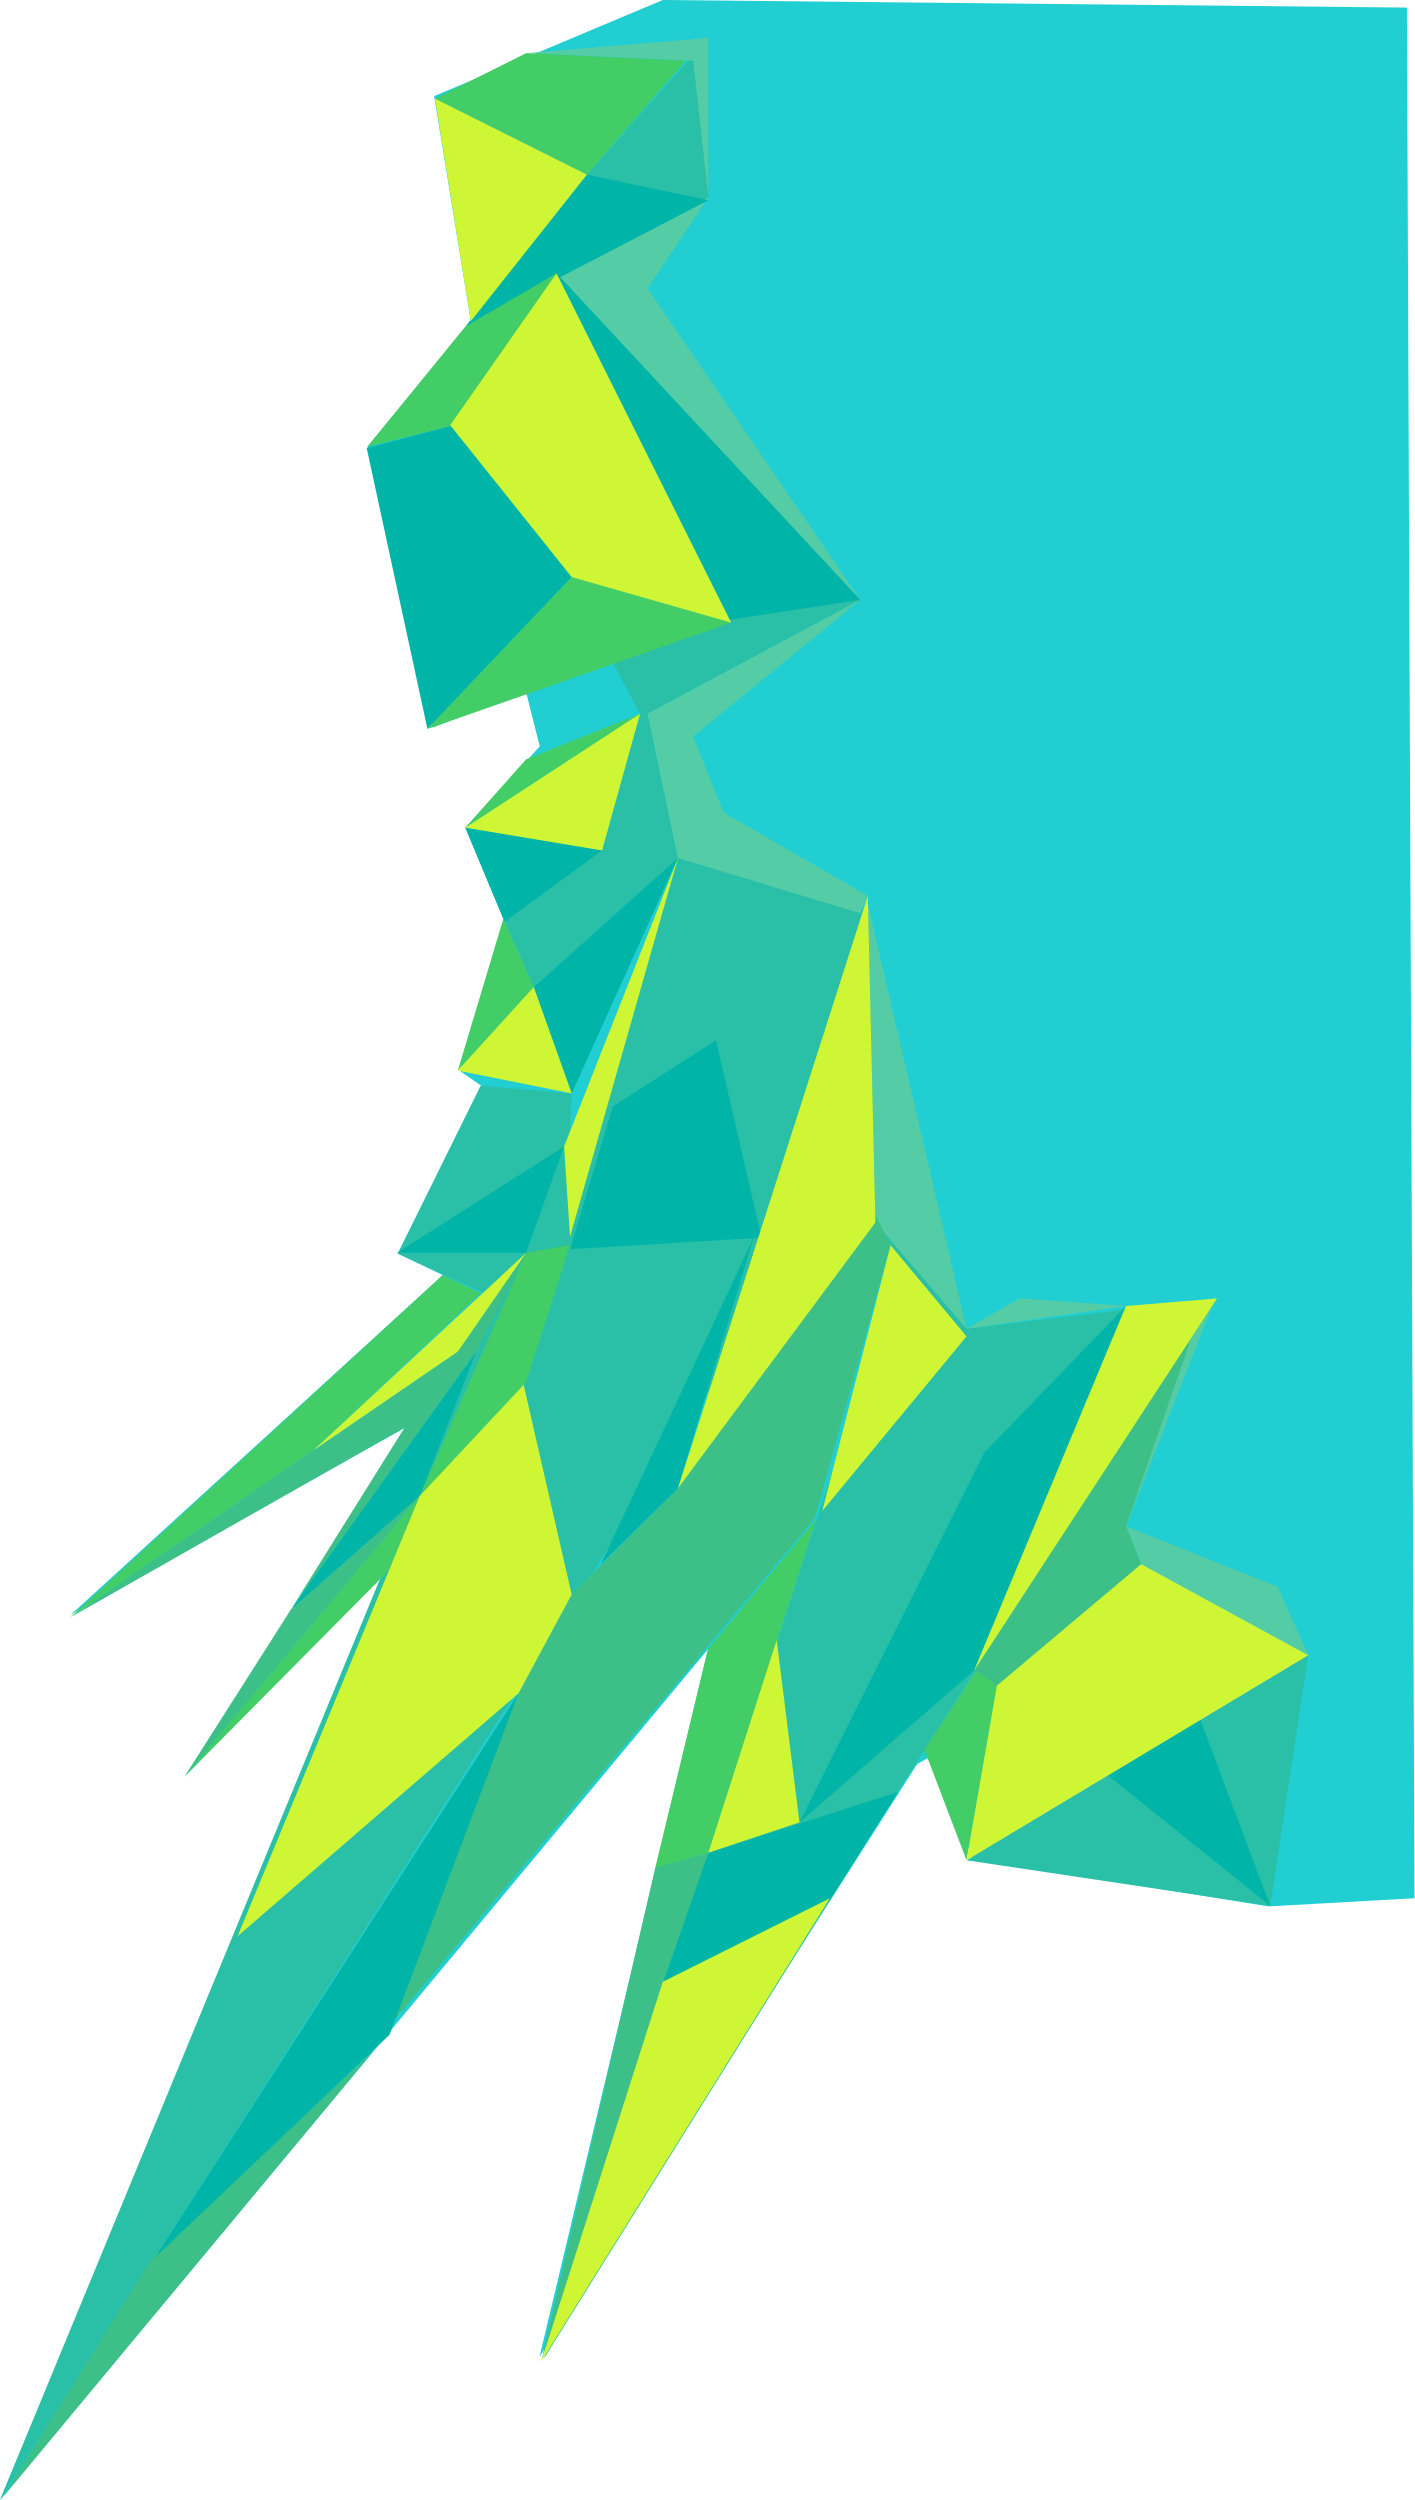
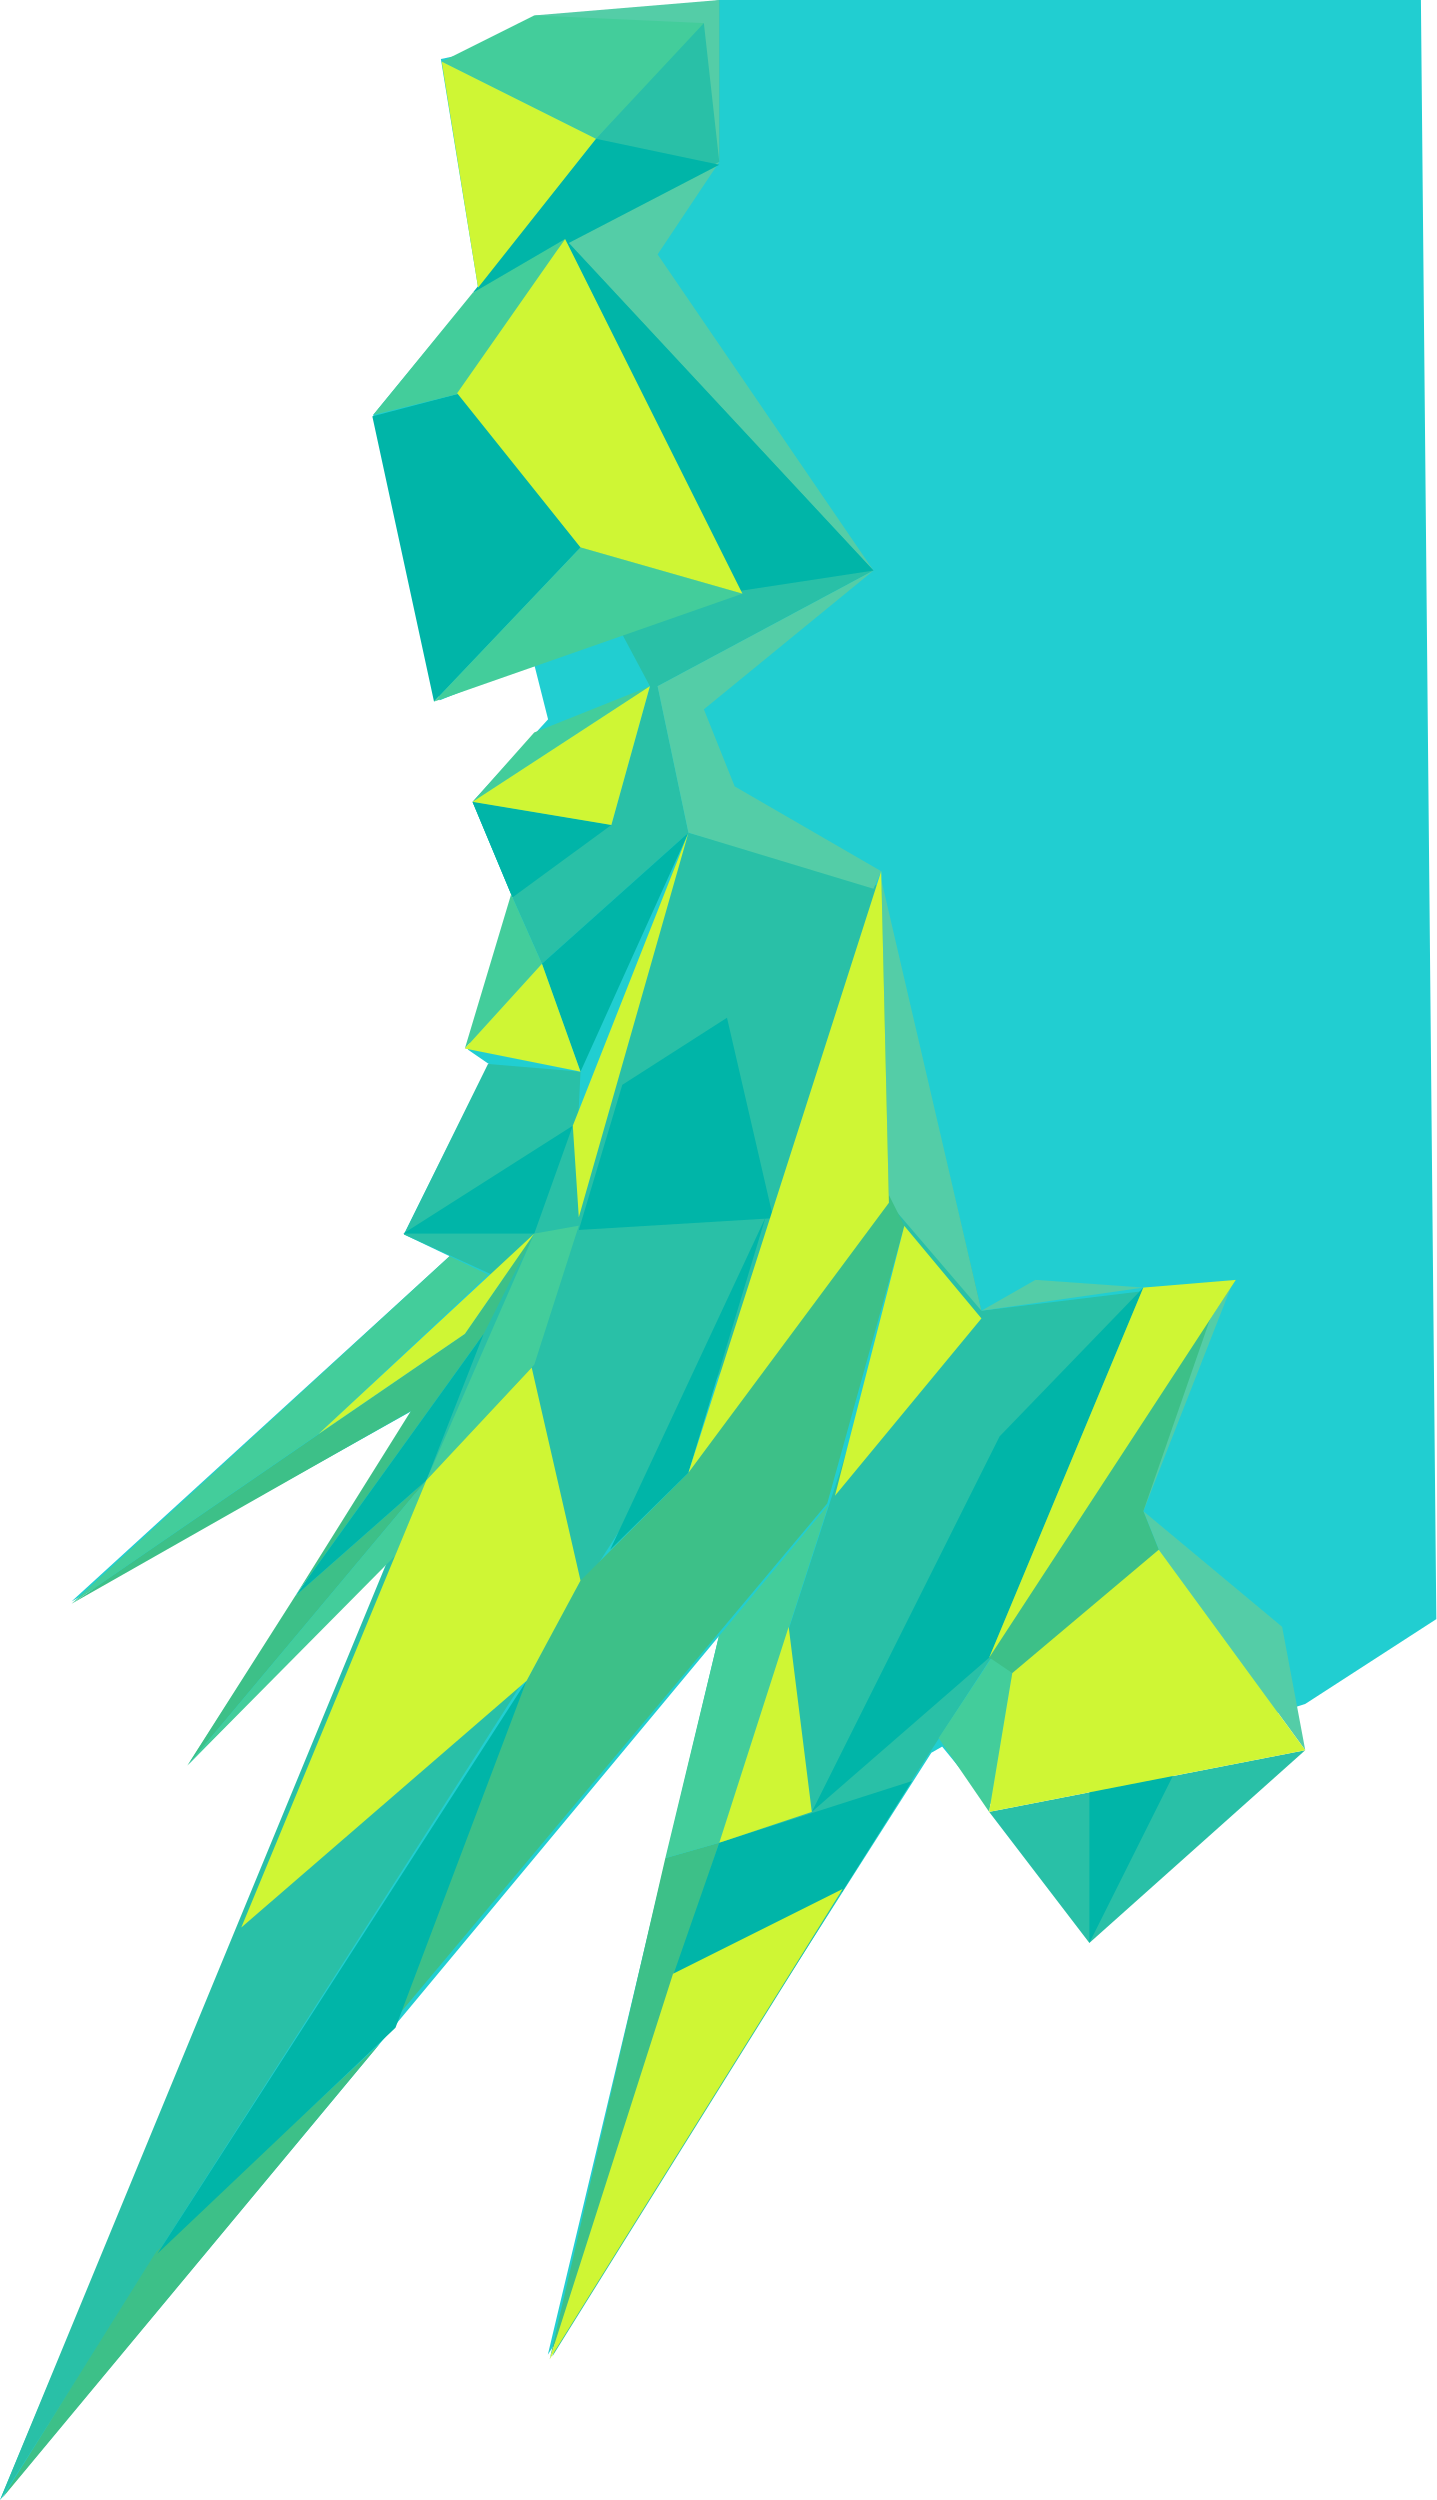
- <svg xmlns="http://www.w3.org/2000/svg" id="Blue" viewBox="0 0 186.292 329.251">
-   <g id="base_copy" data-name="base copy">
-     <path d="M1671,627.251l51.476-123.261q-13.505,13.909-27.009,27.818,14.785-23.08,29.57-46.159-22.377,12.527-44.753,25.053,24.513-22.386,49.026-44.772l-5.921-2.826,11.021-22.094-2.728-1.876,5.785-19.74q-2.588-6.197-5.176-12.394l9.795-10.704q-.93-3.682-1.859-7.364-6.104,2.448-12.208,4.896l-8.619-37.01,13.608-16.517q-2.414-14.823-4.827-29.645Q1743.236,304.328,1758.292,298l98,1q.5,124.5,1,249l-19.25,1.074-38.905-6.307-5.94-13.232-1.403.799-49.741,78.076,22.189-93.198Z" transform="translate(-1671 -298)" style="fill:#21ced1" />
+ <svg xmlns="http://www.w3.org/2000/svg" id="Blue" viewBox="0 0 186.292 324.251">
+   <g id="base_copy_2" data-name="base copy 2">
+     <path d="M1671,627.251l51.476-123.261q-13.505,13.909-27.009,27.818,14.785-23.08,29.57-46.159-22.377,12.527-44.753,25.053,24.513-22.386,49.026-44.772l-5.921-2.826,11.021-22.094-2.728-1.876,5.785-19.74q-2.588-6.197-5.176-12.394l9.795-10.704q-.93-3.682-1.859-7.364-6.104,2.448-12.208,4.896l-8.619-37.01,13.608-16.517q-2.414-14.823-4.827-29.645L1764.292,303h91q1,105,2,210-8.5,5.5-17,11-20.5,6.5-41,13-3.048-3.733-6.095-7.465l-1.403.799-49.741,78.076,22.189-93.198Z" transform="translate(-1671 -303)" style="fill:#21ced1" />
  </g>
-   <g id="blend_copy" data-name="blend copy">
-     <path d="M1793.718,473.169,1783.157,451.739,1671,627.251q32.646-79.126,65.291-158.251-6.452-2.948-12.903-5.895L1734.292,441l12,1q-.132,2.798-.264,5.596L1760.292,411q-9.5,8.5-19,17-1.911-4.3-3.822-8.601l-.002-.005q-2.588-6.197-5.176-12.394l18,3q2.5-9,5-18-10.334-19.374-20.668-38.748,7.648-4.453,15.297-8.907l-5.04-9.844-12.206,6.372a143.533,143.533,0,0,0,11.375-13.722q2.276-3.122,4.243-6.151,8-9,16-18c0,.162 0,11.827 0,11.989L1764.292,324q-8,5-16,10,.5,2.5,1,5,17.5,19,35,38-14,7.5-28,15,2,9.5,4,19l25,7q6.5,27.5,13,55l33-4q-21.549,33.273-43.098,66.546l-45.568,73.099,42.494-130.708Z" transform="translate(-1671 -298)" style="fill:#29c0a7" />
-     <path d="M1843.292,516q-2.5,16.5-5,33l-40-6Z" transform="translate(-1671 -298)" style="fill:#29c0a7" />
+   <g id="blend_copy_2" data-name="blend copy 2">
+     <path d="M1793.718,473.169,1783.157,451.739,1671,627.251q32.646-79.126,65.291-158.251-6.452-2.948-12.903-5.895L1734.292,441l12,1q-.132,2.798-.264,5.596L1760.292,411q-9.5,8.5-19,17-1.911-4.3-3.822-8.601l-.002-.005q-2.588-6.197-5.176-12.394l18,3q2.5-9,5-18-10.334-19.374-20.668-38.748,7.648-4.453,15.297-8.907l-5.04-9.844-12.206,6.372a143.533,143.533,0,0,0,11.375-13.722q2.276-3.122,4.243-6.151,8-9,16-18c0,.162 0,11.827 0,11.989L1764.292,324q-8,5-16,10,.5,2.5,1,5,17.5,19,35,38-14,7.5-28,15,2,9.5,4,19l25,7q6.5,27.5,13,55l33-4q-21.549,33.273-43.098,66.546l-45.568,73.099,42.494-130.708Z" transform="translate(-1671 -303)" style="fill:#29c0a7" />
+     <path d="M1840.292,530q-14,12.5-28,25-6.5-8.5-13-17Q1819.791,534,1840.292,530Z" transform="translate(-1671 -303)" style="fill:#29c0a7" />
  </g>
-   <g id="n5_copy" data-name="n5 copy">
-     <path d="M1843.292,516l-22-12q-1-2.5-2-5,10,4,20,8Q1841.292,511.5,1843.292,516Z" transform="translate(-1671 -298)" style="fill:#54cda7" />
-     <polygon points="148.292 201 159.638 172 143.312 197 148.292 201" style="fill:#54cda7" />
-     <polygon points="127.292 175 114.318 119.156 115.292 161 127.292 175 127.292 175" style="fill:#54cda7" />
-     <polygon points="127.292 175 148.292 172 134.292 171 127.292 175" style="fill:#54cda7" />
-     <path d="M1747.292,337.225l37,39.775q-14-20.5-28-41,4-6,8-12-10,5-20,10Z" transform="translate(-1671 -298)" style="fill:#54cda7" />
-     <polygon points="91.292 97 95.292 107 114.292 118 113.292 120.275 89.292 113 85.292 94 113.292 79 91.292 97" style="fill:#54cda7" />
-     <path d="M1764.292,324q-1-9-2-18l-22-1,24-2Z" transform="translate(-1671 -298)" style="fill:#54cda7" />
+   <g id="n5_copy_2" data-name="n5 copy 2">
+     <path d="M1840.292,530q-9.5-13-19-26-1-2.5-2-5l18,15Q1838.792,522,1840.292,530Z" transform="translate(-1671 -303)" style="fill:#54cda7" />
+     <polygon points="148.292 196 159.638 167 143.312 192 148.292 196" style="fill:#54cda7" />
+     <polygon points="127.292 170 114.318 114.156 115.292 156 127.292 170 127.292 170" style="fill:#54cda7" />
+     <polygon points="127.292 170 148.292 167 134.292 166 127.292 170" style="fill:#54cda7" />
+     <path d="M1747.292,337.225l37,39.775q-14-20.5-28-41,4-6,8-12-10,5-20,10Z" transform="translate(-1671 -303)" style="fill:#54cda7" />
+     <polygon points="91.292 92 95.292 102 114.292 113 113.292 115.275 89.292 108 85.292 89 113.292 74 91.292 92" style="fill:#54cda7" />
+     <path d="M1764.292,324q-1-9-2-18l-9,2q-5-1-10-2l-3-1,24-2Z" transform="translate(-1671 -303)" style="fill:#54cda7" />
  </g>
-   <g id="n4_copy" data-name="n4 copy">
-     <path d="M1821.292,504l-19,17-3-3,5-11,23.892-33.599Q1823.738,486.201,1819.292,499,1820.291,501.5,1821.292,504Z" transform="translate(-1671 -298)" style="fill:#3dc088" />
-     <path d="M1760.292,494l-14,14-7,13-18,45,57-68q5-18,10-36-1-2-2-4Q1773.292,476,1760.292,494Z" transform="translate(-1671 -298)" style="fill:#3dc088" />
-     <polygon points="0.292 329 49.249 270.072 20.292 297 0.292 329" style="fill:#3dc088" />
-     <polygon points="71.292 311 86.292 246 93.292 244 71.292 311" style="fill:#3dc088" />
-     <path d="M1724.292,486l-44,25,51-35,9-13q-3.281,6.506-6.561,13.011L1709.292,510Z" transform="translate(-1671 -298)" style="fill:#3dc088" />
-     <path d="M1695.292,532q15.5-18.5,31-37-8.5,7.5-17,15Z" transform="translate(-1671 -298)" style="fill:#3dc088" />
+   <g id="n4_copy_2" data-name="n4 copy 2">
+     <path d="M1821.292,504l-19,17-3-3,5-11,23.892-33.599Q1823.738,486.201,1819.292,499,1820.291,501.5,1821.292,504Z" transform="translate(-1671 -303)" style="fill:#3dc088" />
+     <path d="M1760.292,494l-14,14-7,13-18,45,57-68q5-18,10-36-1-2-2-4Q1773.292,476,1760.292,494Z" transform="translate(-1671 -303)" style="fill:#3dc088" />
+     <polygon points="0.292 324 49.249 265.072 20.292 292 0.292 324" style="fill:#3dc088" />
+     <polygon points="71.292 306 86.292 241 93.292 239 71.292 306" style="fill:#3dc088" />
+     <path d="M1724.292,486l-44,25,51-35,9-13q-3.281,6.506-6.561,13.011L1709.292,510Z" transform="translate(-1671 -303)" style="fill:#3dc088" />
+     <path d="M1695.292,532q15.5-18.5,31-37-8.5,7.5-17,15Z" transform="translate(-1671 -303)" style="fill:#3dc088" />
  </g>
-   <g id="n3_copy" data-name="n3 copy">
-     <path d="M1723.292,463l22-14q-2.5,7-5,14Z" transform="translate(-1671 -298)" style="fill:#00b5a8" />
-     <path d="M1709.292,510q8.5-7.5,17-15,3.719-9.494,7.439-18.989Z" transform="translate(-1671 -298)" style="fill:#00b5a8" />
-     <polygon points="20.417 297.301 51.292 268 68.292 223 20.417 297.301" style="fill:#00b5a8" />
-     <polygon points="167.292 251 145.913 233.827 158.097 226.517 167.292 251" style="fill:#00b5a8" />
-     <polygon points="87.232 261.411 109.228 250.359 118.292 236 93.292 244 87.232 261.411" style="fill:#00b5a8" />
-     <path d="M1776.292,538q11.5-10,23-20,10-24,20-48l-18.645,19.299Z" transform="translate(-1671 -298)" style="fill:#00b5a8" />
-     <polygon points="79.139 206.005 89.292 196 99.292 162.886 79.139 206.005" style="fill:#00b5a8" />
-     <polygon points="79.292 112 66.467 121.394 61.292 109 79.292 112" style="fill:#00b5a8" />
-     <polygon points="75.292 144 89.292 113 70.292 130 75.292 144" style="fill:#00b5a8" />
-     <polygon points="75.292 76 56.292 96 48.292 59 59.64 56.029 75.292 76" style="fill:#00b5a8" />
-     <path d="M1766.817,379.66,1784.292,377q-20-21.5-40-43Q1755.554,356.83,1766.817,379.66Z" transform="translate(-1671 -298)" style="fill:#00b5a8" />
-     <polygon points="75.071 164.525 100.292 163 94.292 137 80.713 145.701 75.071 164.525" style="fill:#00b5a8" />
-     <path d="M1764.292,324.368l-16-3.368q-8,10-16,20Q1748.291,332.684,1764.292,324.368Z" transform="translate(-1671 -298)" style="fill:#00b5a8" />
+   <g id="n3_copy_2" data-name="n3 copy 2">
+     <path d="M1723.292,463l22-14q-2.5,7-5,14Z" transform="translate(-1671 -303)" style="fill:#00b5a8" />
+     <path d="M1709.292,510q8.5-7.5,17-15,3.719-9.494,7.439-18.989Z" transform="translate(-1671 -303)" style="fill:#00b5a8" />
+     <polygon points="20.417 292.301 51.292 263 68.292 218 20.417 292.301" style="fill:#00b5a8" />
+     <path d="M1812.292,555V535q7-4,14-8Q1819.292,541,1812.292,555Z" transform="translate(-1671 -303)" style="fill:#00b5a8" />
+     <polygon points="87.232 256.411 109.228 245.359 118.292 231 93.292 239 87.232 256.411" style="fill:#00b5a8" />
+     <path d="M1776.292,538q11.5-10,23-20,10-24,20-48l-18.645,19.299Z" transform="translate(-1671 -303)" style="fill:#00b5a8" />
+     <polygon points="79.139 201.005 89.292 191 99.292 157.886 79.139 201.005" style="fill:#00b5a8" />
+     <polygon points="79.292 107 66.467 116.394 61.292 104 79.292 107" style="fill:#00b5a8" />
+     <polygon points="75.292 139 89.292 108 70.292 125 75.292 139" style="fill:#00b5a8" />
+     <polygon points="75.292 71 56.292 91 48.292 54 59.64 51.029 75.292 71" style="fill:#00b5a8" />
+     <path d="M1766.817,379.66,1784.292,377q-20-21.5-40-43Q1755.554,356.83,1766.817,379.66Z" transform="translate(-1671 -303)" style="fill:#00b5a8" />
+     <polygon points="75.071 159.525 100.292 158 94.292 132 80.713 140.701 75.071 159.525" style="fill:#00b5a8" />
+     <path d="M1764.292,324.368l-16-3.368q-8,10-16,20Q1748.291,332.684,1764.292,324.368Z" transform="translate(-1671 -303)" style="fill:#00b5a8" />
  </g>
-   <g id="n2_copy" data-name="n2 copy">
-     <polygon points="60.292 141 70.292 130 66.292 121 60.292 141" style="fill:#43cd66" />
-     <polygon points="48.4 58.819 61.292 43 73.292 36 59.64 56.029 48.4 58.819" style="fill:#43cd66" />
-     <polygon points="96.292 82 56.292 96 75.292 76 96.292 82" style="fill:#43cd66" />
-     <polygon points="84.292 94 69.292 100 61.292 109 84.292 94" style="fill:#43cd66" />
-     <path d="M1740.292,463q2.89-.515,5.78-1.03L1740.292,480l-14,15Q1733.291,479,1740.292,463Z" transform="translate(-1671 -298)" style="fill:#43cd66" />
-     <polygon points="93.241 217.212 86.292 246 93.292 244 107.492 200.087 93.241 217.212" style="fill:#43cd66" />
-     <polygon points="128.544 220.132 131.292 222 127.292 245 121.739 230.43 128.544 220.132" style="fill:#43cd66" />
-     <polygon points="55.292 197 51.24 206.791 24.292 234 55.292 197" style="fill:#43cd66" />
-     <polygon points="58.309 167.93 9.292 213 41.292 191 63.302 170.319 58.309 167.93" style="fill:#43cd66" />
-     <path d="M1728.292,311q10,5,20,10,6.5-7.5,13-15l-21-1Z" transform="translate(-1671 -298)" style="fill:#43cd66" />
+   <g id="n2_copy_2" data-name="n2 copy 2">
+     <polygon points="60.292 136 70.292 125 66.292 116 60.292 136" style="fill:#43cd9b" />
+     <polygon points="48.4 53.819 61.292 38 73.292 31 59.64 51.029 48.4 53.819" style="fill:#43cd9b" />
+     <polygon points="96.292 77 56.292 91 75.292 71 96.292 77" style="fill:#43cd9b" />
+     <polygon points="84.292 89 69.292 95 61.292 104 84.292 89" style="fill:#43cd9b" />
+     <path d="M1740.292,463q2.89-.515,5.78-1.03L1740.292,480l-14,15Q1733.291,479,1740.292,463Z" transform="translate(-1671 -303)" style="fill:#43cd9b" />
+     <polygon points="93.241 212.212 86.292 241 93.292 239 107.492 195.087 93.241 212.212" style="fill:#43cd9b" />
+     <path d="M1799.544,518.132,1802.292,520l-3,18q-3.276-4.785-6.552-9.57Z" transform="translate(-1671 -303)" style="fill:#43cd9b" />
+     <polygon points="55.292 192 51.24 201.791 24.292 229 55.292 192" style="fill:#43cd9b" />
+     <polygon points="58.309 162.93 9.292 208 41.292 186 63.302 165.319 58.309 162.93" style="fill:#43cd9b" />
+     <path d="M1728.292,311q10,5,20,10,7-7.5,14-15l-22-1Z" transform="translate(-1671 -303)" style="fill:#43cd9b" />
  </g>
-   <g id="n1_copy" data-name="n1 copy">
-     <path d="M1802.292,520q-2,11.5-4,23l45-27q-11-6-22-12Q1811.791,512,1802.292,520Z" transform="translate(-1671 -298)" style="fill:#cff634" />
-     <polygon points="93.292 244 105.292 240 102.292 216 93.292 244" style="fill:#cff634" />
-     <polygon points="87.292 261 71.292 311 109.292 250 87.292 261" style="fill:#cff634" />
-     <polygon points="68.961 182.376 55.292 197 31.292 255 68.292 223 75.292 210 68.961 182.376" style="fill:#cff634" />
-     <path d="M1740.292,463q-14,13-28,26l19-13Z" transform="translate(-1671 -298)" style="fill:#cff634" />
-     <polygon points="70.292 130 60.292 141 75.292 144 70.292 130" style="fill:#cff634" />
-     <polygon points="61.292 109 84.292 94 79.292 112 61.292 109" style="fill:#cff634" />
-     <polygon points="73.292 36 59.292 56 75.292 76 96.292 82 73.292 36" style="fill:#cff634" />
-     <polygon points="89.292 196 114.292 118 115.292 161 89.292 196" style="fill:#cff634" />
-     <path d="M1788.292,462l-9,35q9.5-11.5,19-23Q1793.291,468,1788.292,462Z" transform="translate(-1671 -298)" style="fill:#cff634" />
-     <path d="M1831.292,469l-12,1q-10,24-20,48Q1815.291,493.5,1831.292,469Z" transform="translate(-1671 -298)" style="fill:#cff634" />
-     <polygon points="75.071 162.886 89.292 113 74.292 151 75.071 162.886" style="fill:#cff634" />
-     <path d="M1728.292,311q10,5,20,10-7.642,9.651-15.283,19.302Z" transform="translate(-1671 -298)" style="fill:#cff634" />
+   <g id="n1_copy_2" data-name="n1 copy 2">
+     <path d="M1802.292,520l-3,18q20.5-4,41-8-9.5-13-19-26Q1811.791,512,1802.292,520Z" transform="translate(-1671 -303)" style="fill:#cff634" />
+     <polygon points="93.292 239 105.292 235 102.292 211 93.292 239" style="fill:#cff634" />
+     <polygon points="87.292 256 71.292 306 109.292 245 87.292 256" style="fill:#cff634" />
+     <polygon points="68.961 177.376 55.292 192 31.292 250 68.292 218 75.292 205 68.961 177.376" style="fill:#cff634" />
+     <path d="M1740.292,463q-14,13-28,26l19-13Z" transform="translate(-1671 -303)" style="fill:#cff634" />
+     <polygon points="70.292 125 60.292 136 75.292 139 70.292 125" style="fill:#cff634" />
+     <polygon points="61.292 104 84.292 89 79.292 107 61.292 104" style="fill:#cff634" />
+     <polygon points="73.292 31 59.292 51 75.292 71 96.292 77 73.292 31" style="fill:#cff634" />
+     <polygon points="89.292 191 114.292 113 115.292 156 89.292 191" style="fill:#cff634" />
+     <path d="M1788.292,462l-9,35q9.5-11.5,19-23Q1793.291,468,1788.292,462Z" transform="translate(-1671 -303)" style="fill:#cff634" />
+     <path d="M1831.292,469l-12,1q-10,24-20,48Q1815.291,493.5,1831.292,469Z" transform="translate(-1671 -303)" style="fill:#cff634" />
+     <polygon points="75.071 157.886 89.292 108 74.292 146 75.071 157.886" style="fill:#cff634" />
+     <path d="M1728.292,311q10,5,20,10-7.642,9.651-15.283,19.302Z" transform="translate(-1671 -303)" style="fill:#cff634" />
  </g>
</svg>
